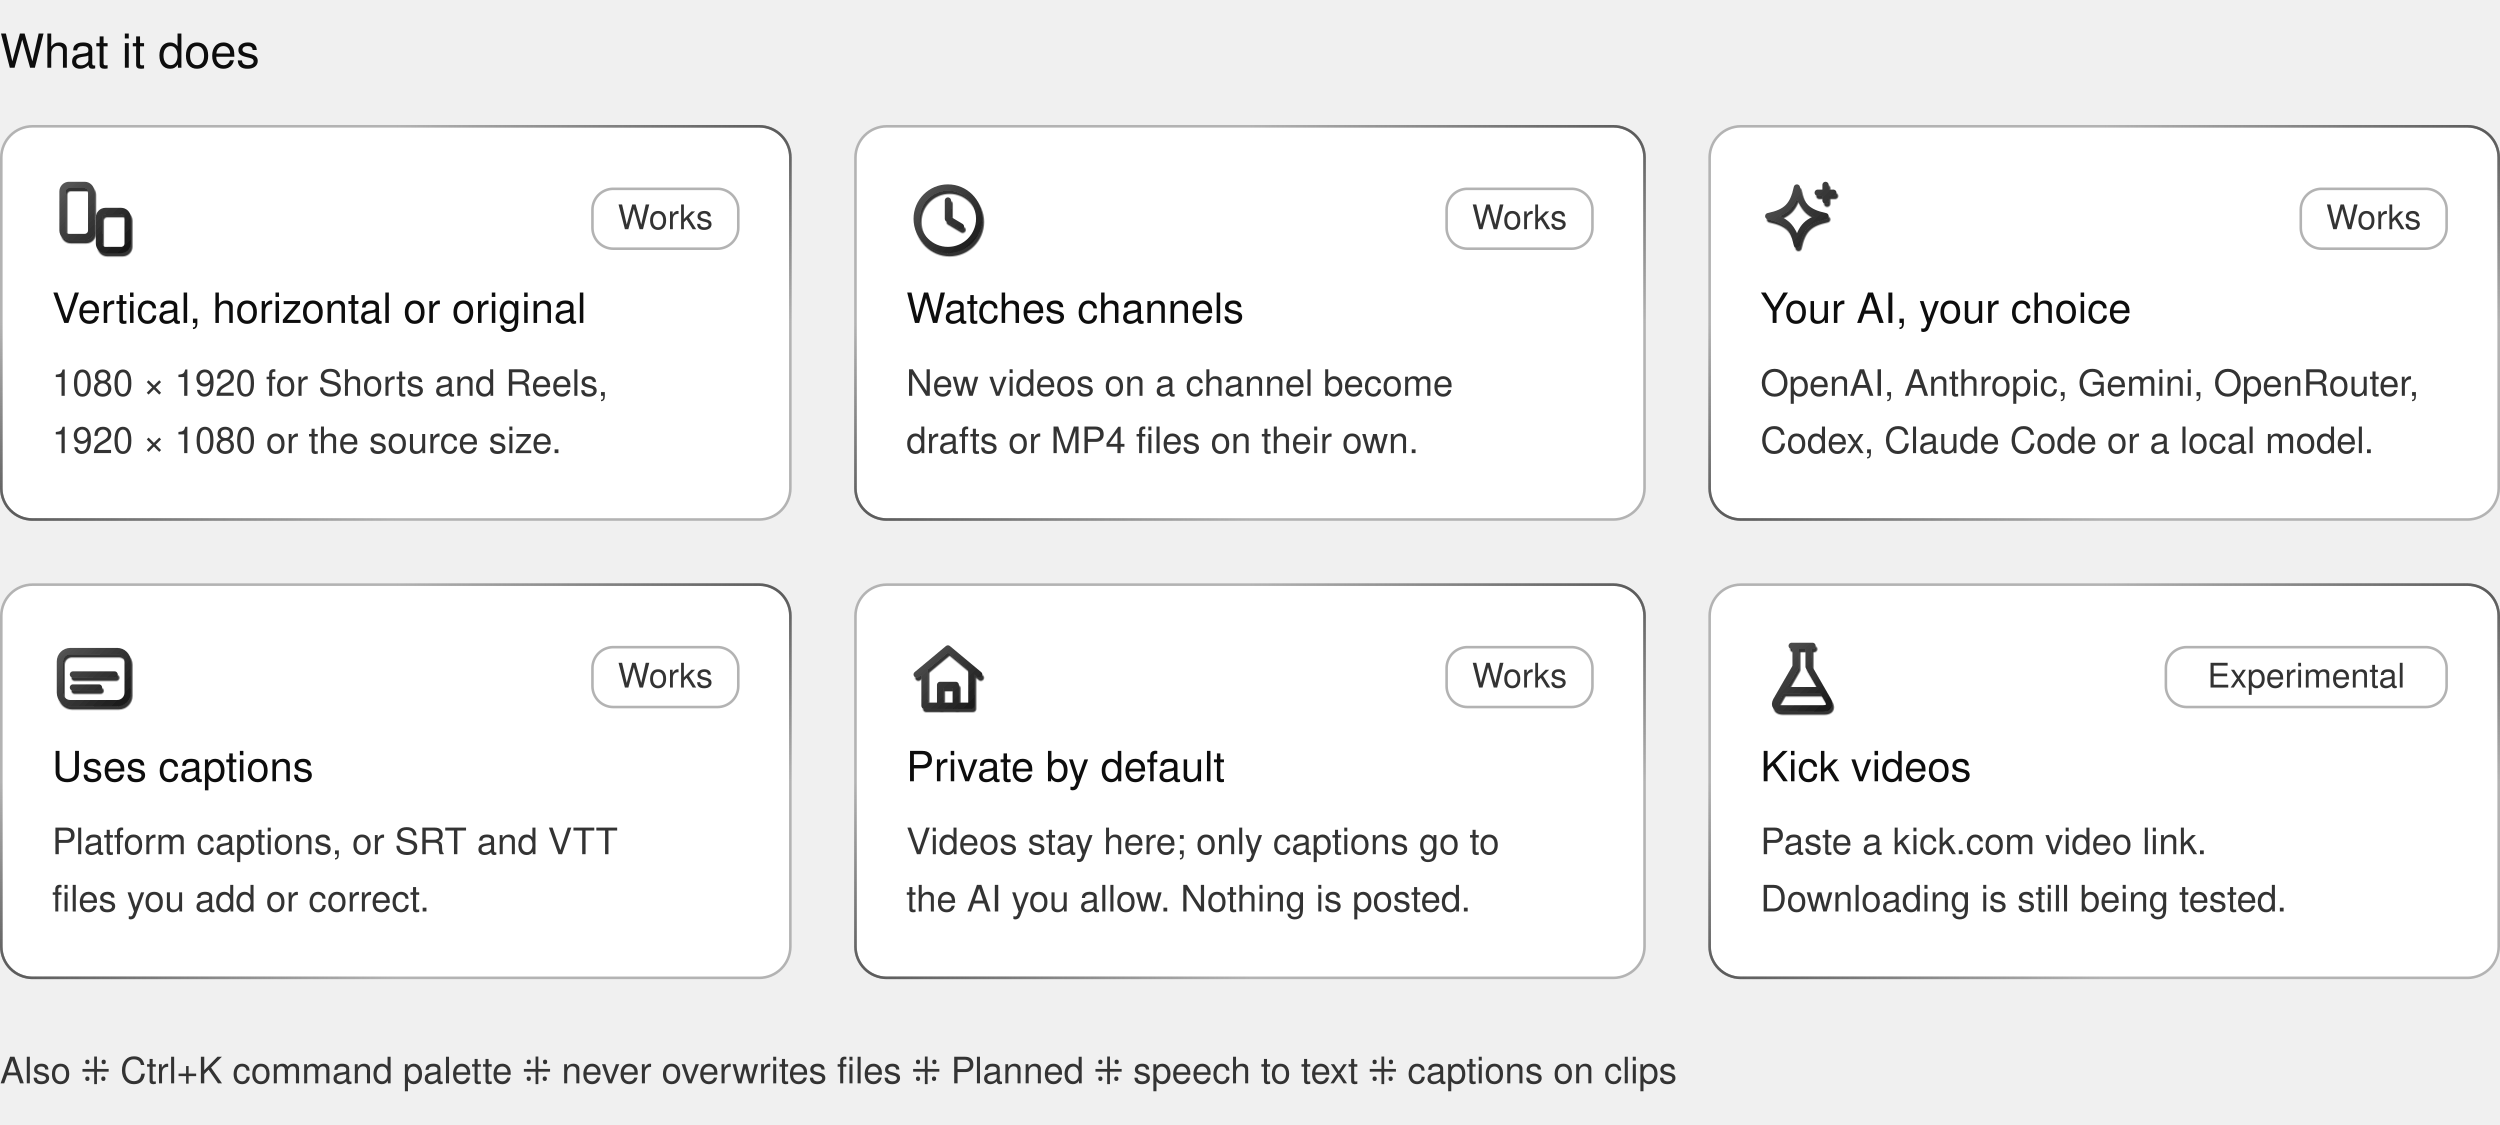
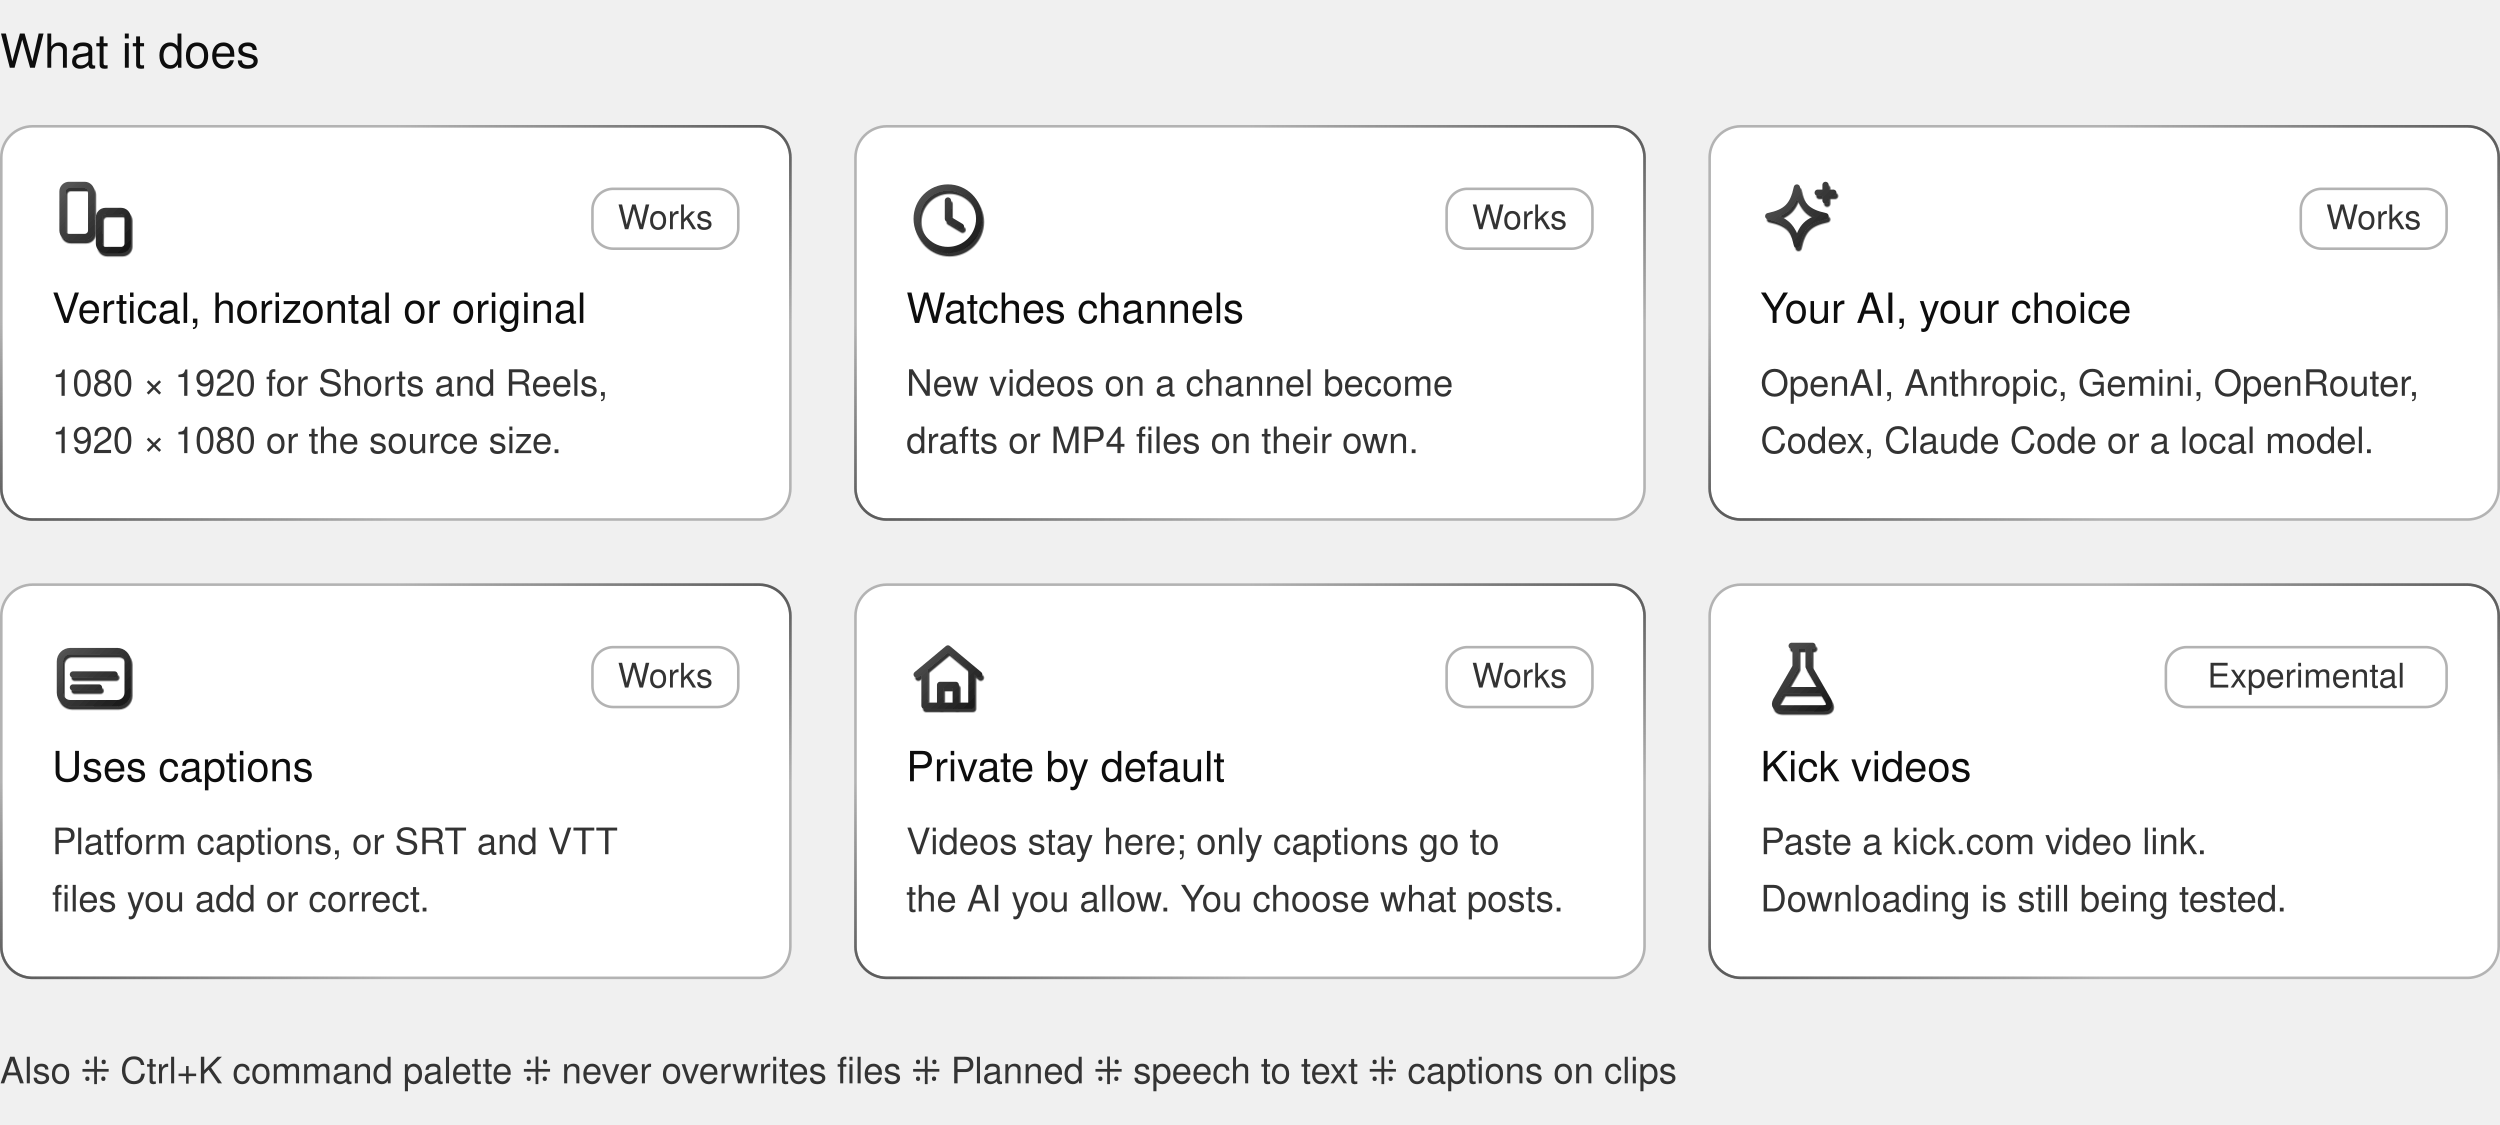
<svg xmlns="http://www.w3.org/2000/svg" width="960" height="432" viewBox="0 0 960 432" role="img" aria-label="What it does">
  <defs>
    <radialGradient id="tr" cx="1" cy="0" r="0.5" gradientUnits="objectBoundingBox">
      <stop offset="0" stop-color="#585858" />
      <stop offset="1" stop-color="#585858" stop-opacity="0" />
    </radialGradient>
    <radialGradient id="bl" cx="0" cy="1" r="0.5" gradientUnits="objectBoundingBox">
      <stop offset="0" stop-color="#585858" />
      <stop offset="1" stop-color="#585858" stop-opacity="0" />
    </radialGradient>
    <linearGradient id="face" x1="0" y1="0" x2="1" y2="1">
      <stop offset="0" stop-color="#606060" />
      <stop offset="1" stop-color="#0d0d0d" />
    </linearGradient>
    <linearGradient id="iface" x1="0" y1="0" x2="32" y2="32" gradientUnits="userSpaceOnUse">
      <stop offset="0" stop-color="#606060" />
      <stop offset="1" stop-color="#0d0d0d" />
    </linearGradient>
    <filter id="idepth" x="-20%" y="-20%" width="150%" height="150%">
      <feDropShadow dx="0.64" dy="1.28" stdDeviation="0.16" flood-color="#000000" flood-opacity="0.8" />
    </filter>
  </defs>
  <text x="0" y="26" font-size="18" font-weight="400" fill="#0d0d0d" text-anchor="start" font-family="&quot;Helvetica Neue&quot;, Helvetica, Arial, sans-serif">What it does</text>
  <rect x="0.5" y="48.5" width="303.0" height="151" rx="12" fill="#ffffff" stroke="#b3b3b3" />
  <rect x="0.5" y="48.5" width="303.0" height="151" rx="12" fill="none" stroke="url(#tr)" />
  <rect x="0.5" y="48.5" width="303.0" height="151" rx="12" fill="none" stroke="url(#bl)" />
  <svg x="20.0" y="68" width="32" height="32" viewBox="0 0 32 32" aria-hidden="true">
    <g fill="none" stroke="url(#iface)" stroke-width="2.4" stroke-linecap="round" stroke-linejoin="round" filter="url(#idepth)">
      <rect x="4" y="3" width="11" height="20" rx="2.5" />
      <rect x="18" y="13" width="11" height="15" rx="2.5" />
    </g>
  </svg>
  <rect x="227.5" y="72.5" width="56.0" height="23" rx="8" fill="none" stroke="#b3b3b3" />
  <text x="255.5" y="88" font-size="13" font-weight="400" fill="#333333" text-anchor="middle" font-family="&quot;Helvetica Neue&quot;, Helvetica, Arial, sans-serif">Works</text>
  <text x="20.0" y="124" font-size="16" font-weight="500" fill="#0d0d0d" text-anchor="start" font-family="&quot;Helvetica Neue&quot;, Helvetica, Arial, sans-serif">Vertical, horizontal or original</text>
  <text x="20.0" y="152" font-size="14" font-weight="400" fill="#333333" text-anchor="start" font-family="&quot;Helvetica Neue&quot;, Helvetica, Arial, sans-serif">1080 × 1920 for Shorts and Reels,</text>
  <text x="20.0" y="174" font-size="14" font-weight="400" fill="#333333" text-anchor="start" font-family="&quot;Helvetica Neue&quot;, Helvetica, Arial, sans-serif">1920 × 1080 or the source size.</text>
  <rect x="328.5" y="48.5" width="303.0" height="151" rx="12" fill="#ffffff" stroke="#b3b3b3" />
  <rect x="328.5" y="48.5" width="303.0" height="151" rx="12" fill="none" stroke="url(#tr)" />
  <rect x="328.5" y="48.5" width="303.0" height="151" rx="12" fill="none" stroke="url(#bl)" />
  <svg x="348.0" y="68" width="32" height="32" viewBox="0 0 32 32" aria-hidden="true">
    <g fill="none" stroke="url(#iface)" stroke-width="2.4" stroke-linecap="round" stroke-linejoin="round" filter="url(#idepth)">
      <circle cx="16" cy="16" r="12" />
      <path d="M16 9 V16 L21 19" />
    </g>
  </svg>
  <rect x="555.5" y="72.5" width="56.0" height="23" rx="8" fill="none" stroke="#b3b3b3" />
  <text x="583.5" y="88" font-size="13" font-weight="400" fill="#333333" text-anchor="middle" font-family="&quot;Helvetica Neue&quot;, Helvetica, Arial, sans-serif">Works</text>
  <text x="348.0" y="124" font-size="16" font-weight="500" fill="#0d0d0d" text-anchor="start" font-family="&quot;Helvetica Neue&quot;, Helvetica, Arial, sans-serif">Watches channels</text>
  <text x="348.0" y="152" font-size="14" font-weight="400" fill="#333333" text-anchor="start" font-family="&quot;Helvetica Neue&quot;, Helvetica, Arial, sans-serif">New videos on a channel become</text>
  <text x="348.0" y="174" font-size="14" font-weight="400" fill="#333333" text-anchor="start" font-family="&quot;Helvetica Neue&quot;, Helvetica, Arial, sans-serif">drafts or MP4 files on their own.</text>
  <rect x="656.5" y="48.5" width="303.0" height="151" rx="12" fill="#ffffff" stroke="#b3b3b3" />
  <rect x="656.5" y="48.5" width="303.0" height="151" rx="12" fill="none" stroke="url(#tr)" />
  <rect x="656.5" y="48.5" width="303.0" height="151" rx="12" fill="none" stroke="url(#bl)" />
  <svg x="676.0" y="68" width="32" height="32" viewBox="0 0 32 32" aria-hidden="true">
    <g fill="none" stroke="url(#iface)" stroke-width="2.4" stroke-linecap="round" stroke-linejoin="round" filter="url(#idepth)">
      <path d="M14 4 C15.5 11 18 13.5 25 15 C18 16.5 15.5 19 14 26 C12.5 19 10 16.5 3 15 C10 13.5 12.5 11 14 4 Z" />
      <path d="M25 3 V9 M22 6 H28" />
    </g>
  </svg>
  <rect x="883.5" y="72.5" width="56.0" height="23" rx="8" fill="none" stroke="#b3b3b3" />
  <text x="911.5" y="88" font-size="13" font-weight="400" fill="#333333" text-anchor="middle" font-family="&quot;Helvetica Neue&quot;, Helvetica, Arial, sans-serif">Works</text>
  <text x="676.0" y="124" font-size="16" font-weight="500" fill="#0d0d0d" text-anchor="start" font-family="&quot;Helvetica Neue&quot;, Helvetica, Arial, sans-serif">Your AI, your choice</text>
  <text x="676.0" y="152" font-size="14" font-weight="400" fill="#333333" text-anchor="start" font-family="&quot;Helvetica Neue&quot;, Helvetica, Arial, sans-serif">OpenAI, Anthropic, Gemini, OpenRouter,</text>
  <text x="676.0" y="174" font-size="14" font-weight="400" fill="#333333" text-anchor="start" font-family="&quot;Helvetica Neue&quot;, Helvetica, Arial, sans-serif">Codex, Claude Code or a local model.</text>
  <rect x="0.5" y="224.5" width="303.0" height="151" rx="12" fill="#ffffff" stroke="#b3b3b3" />
  <rect x="0.5" y="224.5" width="303.0" height="151" rx="12" fill="none" stroke="url(#tr)" />
  <rect x="0.5" y="224.5" width="303.0" height="151" rx="12" fill="none" stroke="url(#bl)" />
  <svg x="20.0" y="244" width="32" height="32" viewBox="0 0 32 32" aria-hidden="true">
    <g fill="none" stroke="url(#iface)" stroke-width="2.4" stroke-linecap="round" stroke-linejoin="round" filter="url(#idepth)">
      <rect x="3" y="6" width="26" height="20" rx="4" />
      <path d="M8 15 H24 M8 20 H18" />
    </g>
  </svg>
  <rect x="227.5" y="248.5" width="56.0" height="23" rx="8" fill="none" stroke="#b3b3b3" />
  <text x="255.5" y="264" font-size="13" font-weight="400" fill="#333333" text-anchor="middle" font-family="&quot;Helvetica Neue&quot;, Helvetica, Arial, sans-serif">Works</text>
  <text x="20.0" y="300" font-size="16" font-weight="500" fill="#0d0d0d" text-anchor="start" font-family="&quot;Helvetica Neue&quot;, Helvetica, Arial, sans-serif">Uses captions</text>
  <text x="20.0" y="328" font-size="14" font-weight="400" fill="#333333" text-anchor="start" font-family="&quot;Helvetica Neue&quot;, Helvetica, Arial, sans-serif">Platform captions, or SRT and VTT</text>
  <text x="20.0" y="350" font-size="14" font-weight="400" fill="#333333" text-anchor="start" font-family="&quot;Helvetica Neue&quot;, Helvetica, Arial, sans-serif">files you add or correct.</text>
  <rect x="328.5" y="224.5" width="303.0" height="151" rx="12" fill="#ffffff" stroke="#b3b3b3" />
  <rect x="328.5" y="224.5" width="303.0" height="151" rx="12" fill="none" stroke="url(#tr)" />
  <rect x="328.5" y="224.5" width="303.0" height="151" rx="12" fill="none" stroke="url(#bl)" />
  <svg x="348.0" y="244" width="32" height="32" viewBox="0 0 32 32" aria-hidden="true">
    <g fill="none" stroke="url(#iface)" stroke-width="2.4" stroke-linecap="round" stroke-linejoin="round" filter="url(#idepth)">
      <path d="M4 15 L16 5 L28 15" />
      <path d="M7 13 V27 H25 V13" />
      <path d="M13 27 V19 H19 V27" />
    </g>
  </svg>
  <rect x="555.5" y="248.5" width="56.0" height="23" rx="8" fill="none" stroke="#b3b3b3" />
  <text x="583.5" y="264" font-size="13" font-weight="400" fill="#333333" text-anchor="middle" font-family="&quot;Helvetica Neue&quot;, Helvetica, Arial, sans-serif">Works</text>
  <text x="348.0" y="300" font-size="16" font-weight="500" fill="#0d0d0d" text-anchor="start" font-family="&quot;Helvetica Neue&quot;, Helvetica, Arial, sans-serif">Private by default</text>
  <text x="348.0" y="328" font-size="14" font-weight="400" fill="#333333" text-anchor="start" font-family="&quot;Helvetica Neue&quot;, Helvetica, Arial, sans-serif">Videos stay here; only captions go to</text>
-   <text x="348.0" y="350" font-size="14" font-weight="400" fill="#333333" text-anchor="start" font-family="&quot;Helvetica Neue&quot;, Helvetica, Arial, sans-serif">the AI you allow. Nothing is posted.</text>
+   <text x="348.0" y="350" font-size="14" font-weight="400" fill="#333333" text-anchor="start" font-family="&quot;Helvetica Neue&quot;, Helvetica, Arial, sans-serif">the AI you allow. You choose what posts.</text>
  <rect x="656.5" y="224.5" width="303.0" height="151" rx="12" fill="#ffffff" stroke="#b3b3b3" />
  <rect x="656.5" y="224.5" width="303.0" height="151" rx="12" fill="none" stroke="url(#tr)" />
  <rect x="656.5" y="224.5" width="303.0" height="151" rx="12" fill="none" stroke="url(#bl)" />
  <svg x="676.0" y="244" width="32" height="32" viewBox="0 0 32 32" aria-hidden="true">
    <g fill="none" stroke="url(#iface)" stroke-width="2.4" stroke-linecap="round" stroke-linejoin="round" filter="url(#idepth)">
      <path d="M12 4 H20 M13.5 4 V12 L6 25 C5 27 6 28 8 28 H24 C26 28 27 27 26 25 L18.5 12 V4" />
      <path d="M9 21 H23" />
    </g>
  </svg>
  <rect x="831.7" y="248.5" width="107.8" height="23" rx="8" fill="none" stroke="#b3b3b3" />
  <text x="885.6" y="264" font-size="13" font-weight="400" fill="#333333" text-anchor="middle" font-family="&quot;Helvetica Neue&quot;, Helvetica, Arial, sans-serif">Experimental</text>
  <text x="676.0" y="300" font-size="16" font-weight="500" fill="#0d0d0d" text-anchor="start" font-family="&quot;Helvetica Neue&quot;, Helvetica, Arial, sans-serif">Kick videos</text>
  <text x="676.0" y="328" font-size="14" font-weight="400" fill="#333333" text-anchor="start" font-family="&quot;Helvetica Neue&quot;, Helvetica, Arial, sans-serif">Paste a kick.com video link.</text>
  <text x="676.0" y="350" font-size="14" font-weight="400" fill="#333333" text-anchor="start" font-family="&quot;Helvetica Neue&quot;, Helvetica, Arial, sans-serif">Downloading is still being tested.</text>
  <text x="0" y="416" font-size="14" font-weight="400" fill="#333333" text-anchor="start" font-family="&quot;Helvetica Neue&quot;, Helvetica, Arial, sans-serif">Also ⁜ Ctrl+K command palette ⁜ never overwrites files ⁜ Planned ⁜ speech to text ⁜ captions on clips</text>
</svg>
